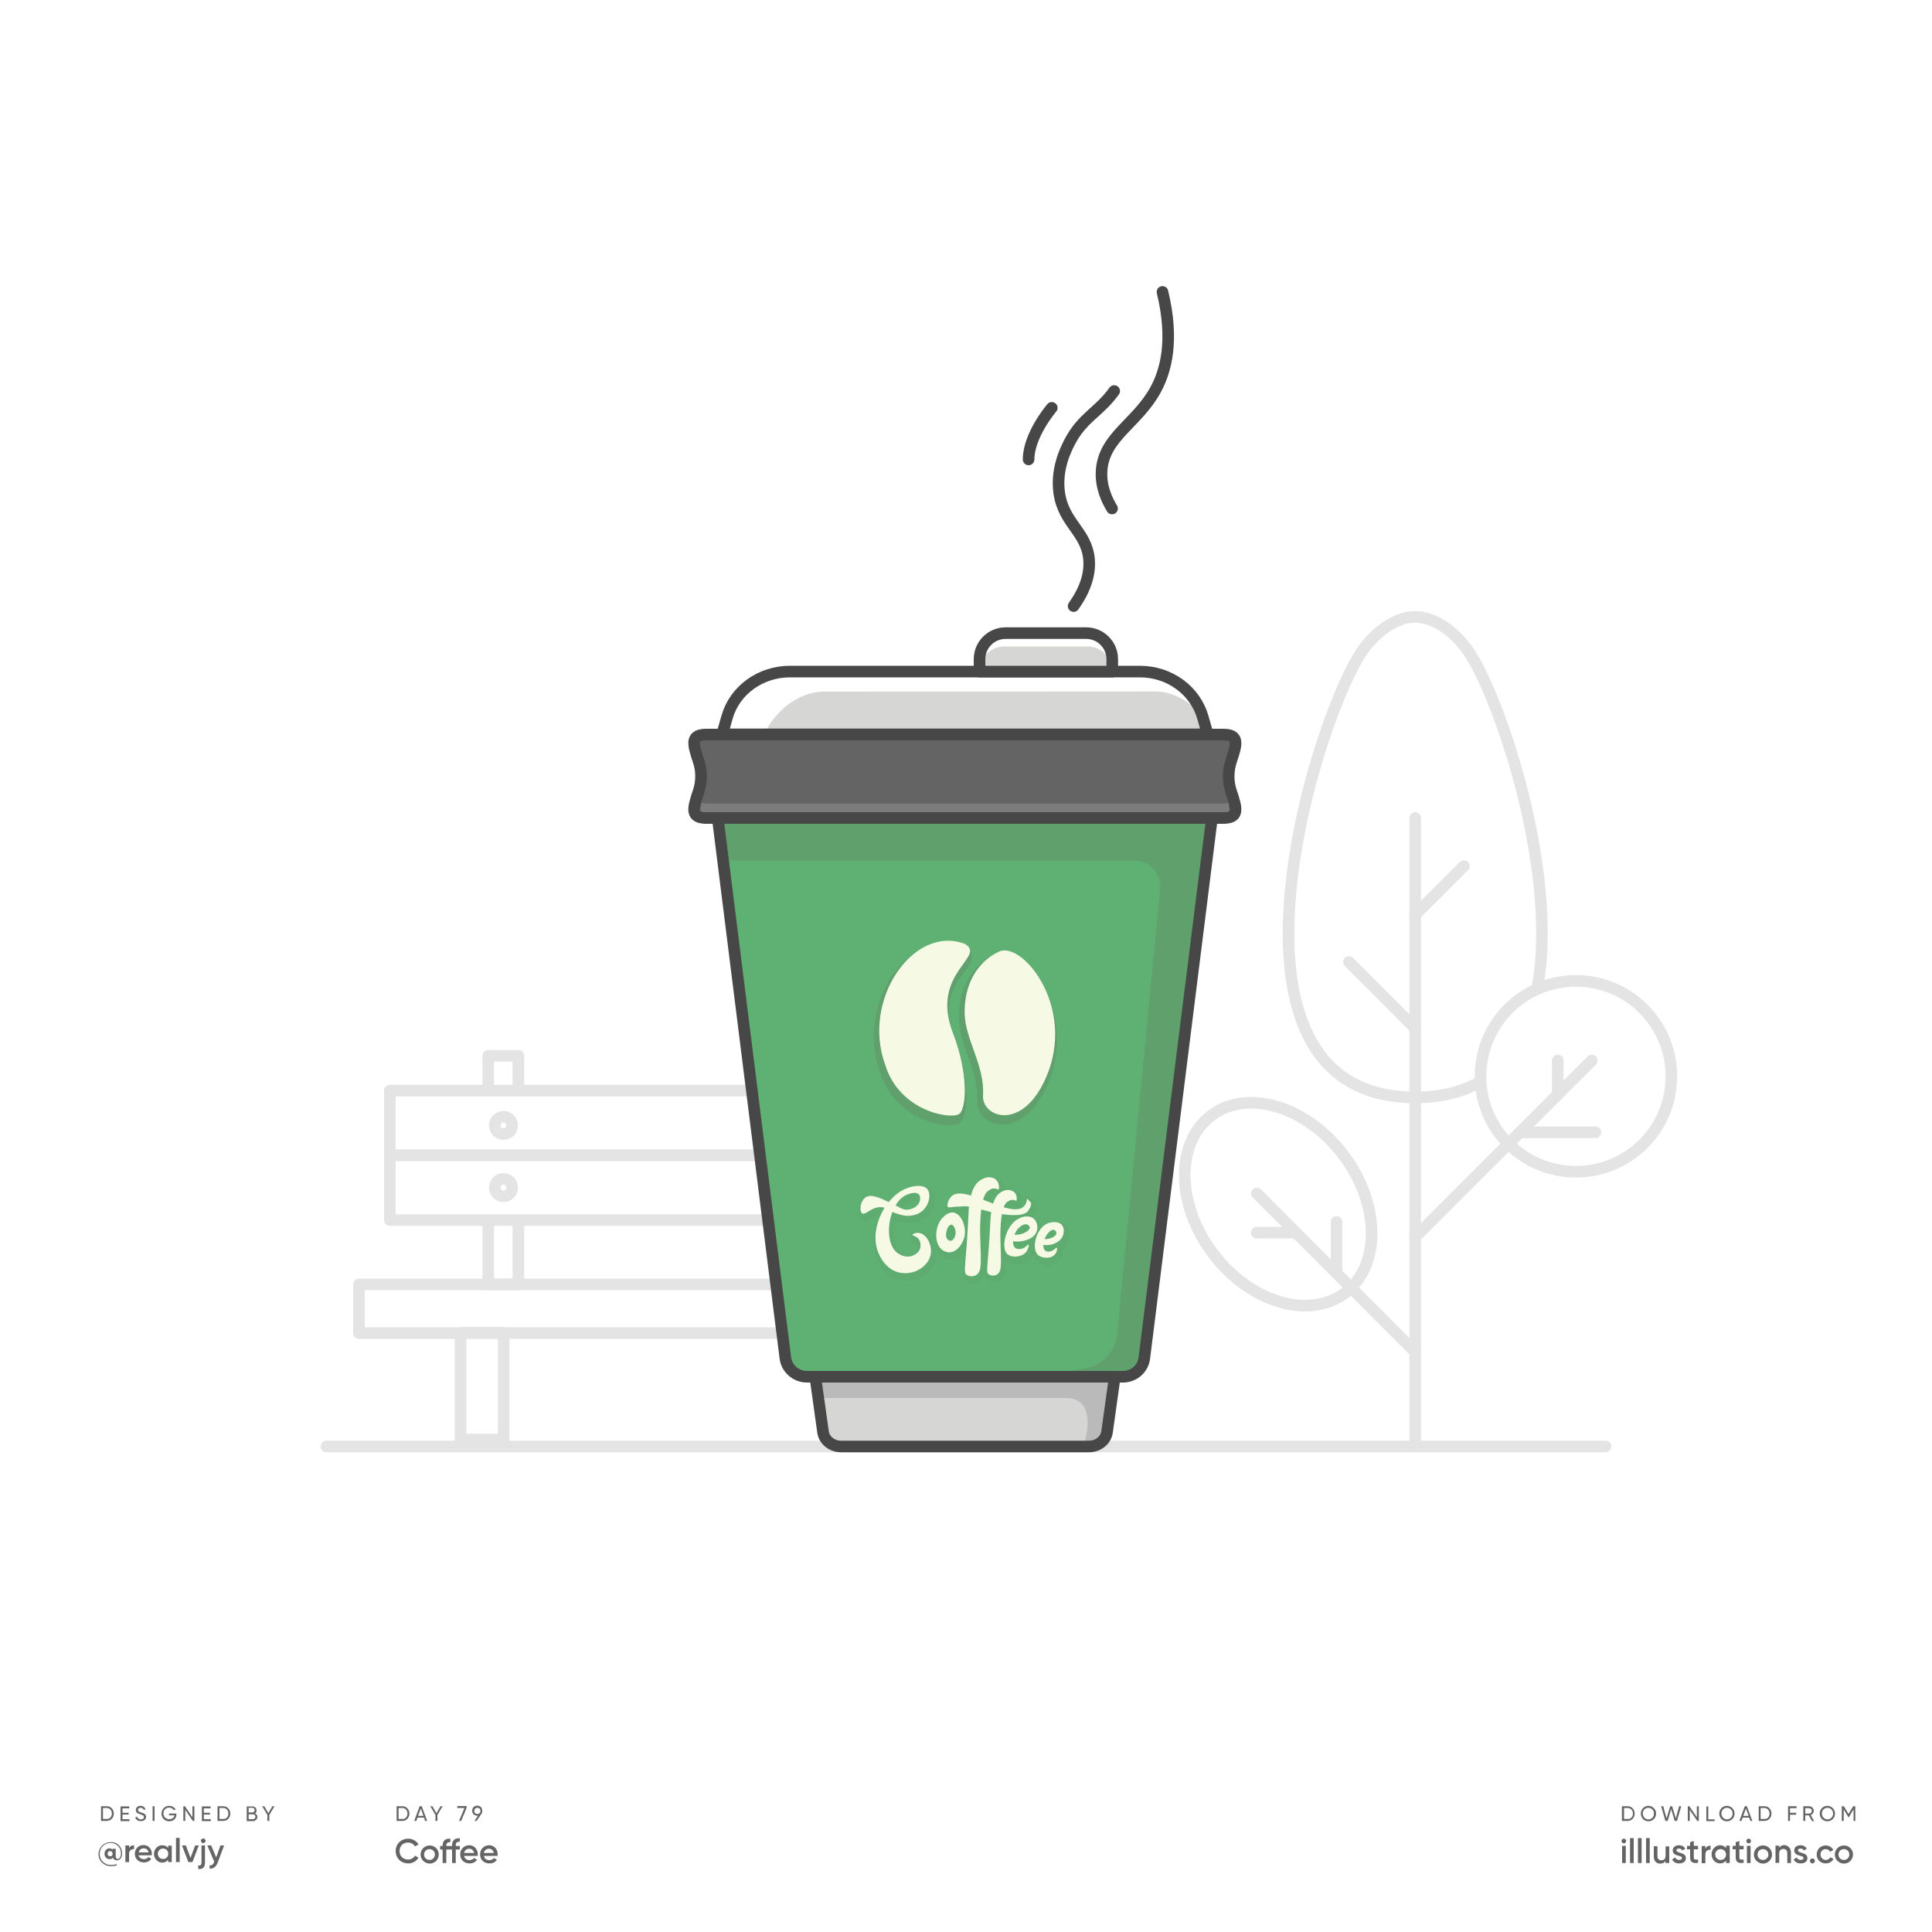
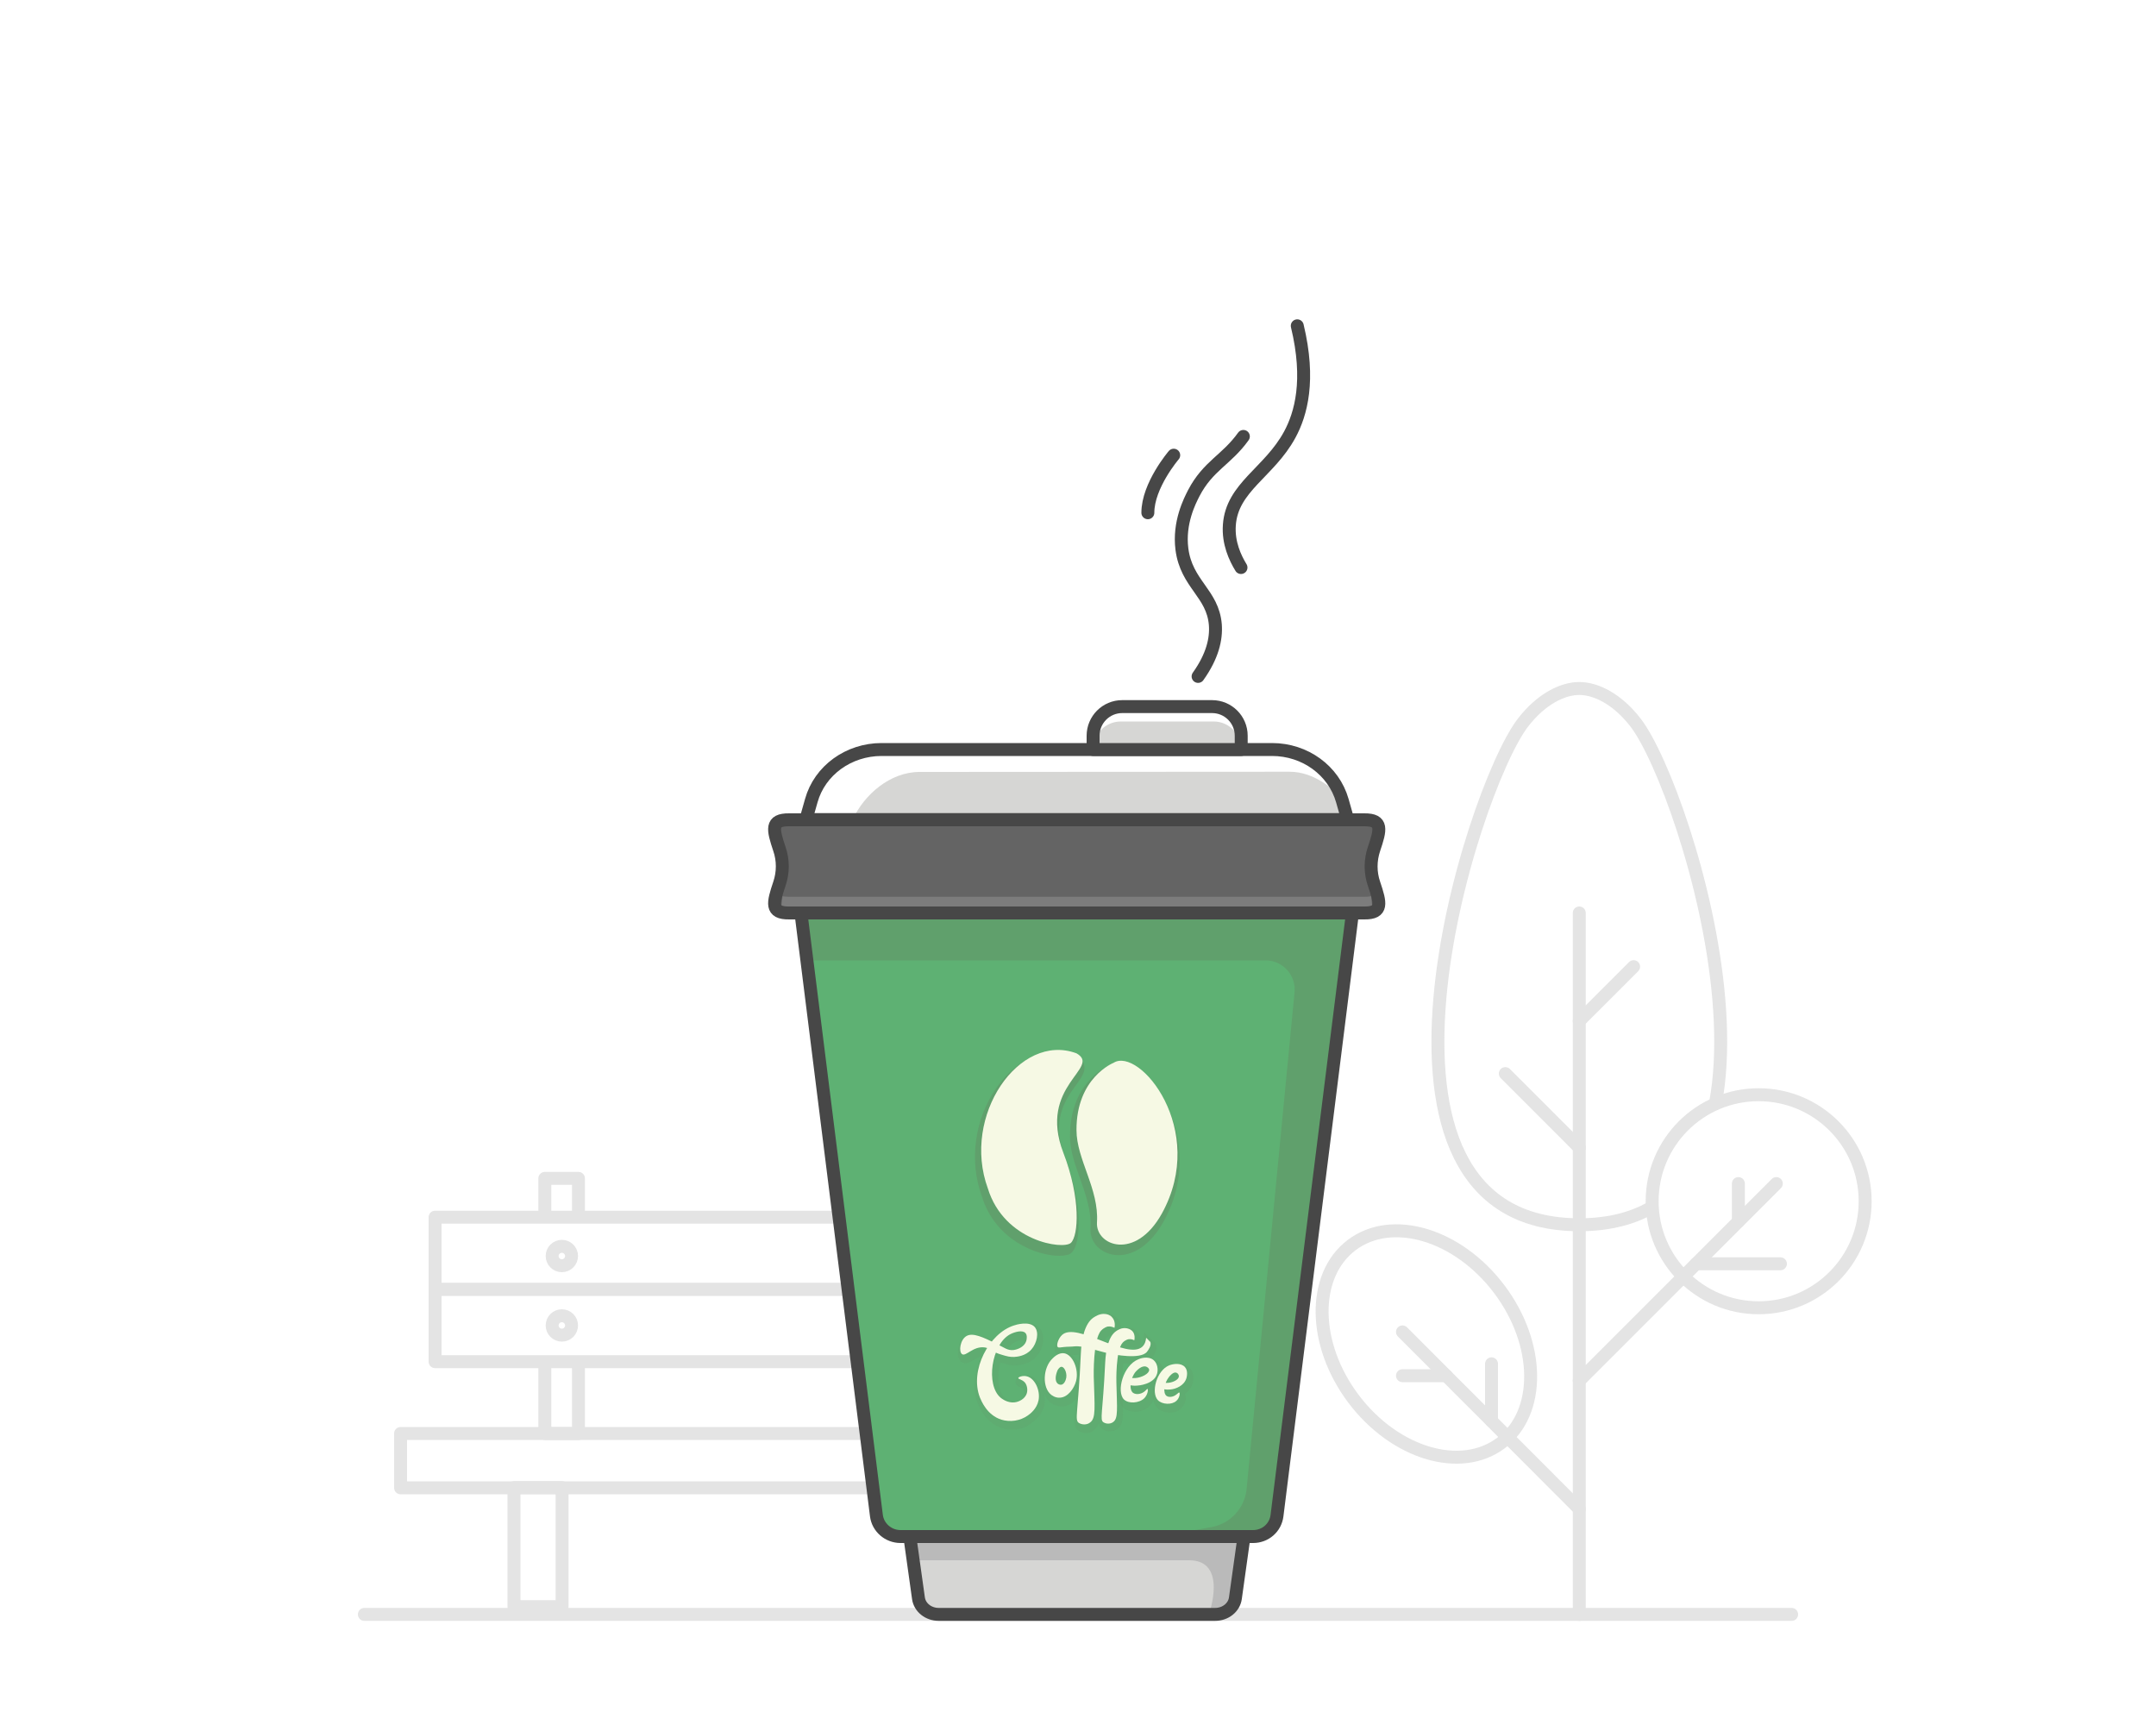
- <svg xmlns="http://www.w3.org/2000/svg" version="1.1" id="Layer_1" width="1000" height="1000" fill="none" x="0px" y="0px" viewBox="0 0 1000 1000" style="enable-background:new 0 0 1000 1000;" xml:space="preserve">
+ <svg xmlns="http://www.w3.org/2000/svg" version="1.1" id="Layer_1" width="1000" height="800" fill="none" x="0px" y="0px" viewBox="0 0 1000 800" style="enable-background:new 0 0 1000 1000;" xml:space="preserve">
  <style type="text/css">
	.st0{fill:#FFFFFF;}
	.st1{fill:#646464;}
	.st2{opacity:0.15;}
	.st3{fill:none;stroke:#474747;stroke-width:6;stroke-linecap:round;stroke-linejoin:round;stroke-miterlimit:10;}
	.st4{fill:#D6D6D4;}
	.st5{fill:#BABABA;}
	.st6{fill:#5EB173;}
	.st7{opacity:0.34;fill:#60A06C;}
	.st8{fill:#60A06C;}
	.st9{fill:#7C7C7C;}
	.st10{fill:#F6F9E4;}
</style>
  <rect id="XMLID_5_" class="st0" width="1000" height="1000" />
  <g>
    <g>
      <g>
        <path class="st1" d="M63.2,959.2c0,2.5-1.2,3.7-2.6,3.7c-1.1,0-1.9-0.5-2.1-1.4c-0.4,0.5-1,0.8-1.8,0.8c-1.5,0-2.6-1.2-2.6-2.8     c0-1.6,1.1-2.8,2.6-2.8c0.7,0,1.2,0.3,1.6,0.7v-0.5h1.6v3.9c0,0.8,0.3,1.4,1,1.4c0.9,0,1.7-0.9,1.7-3c0-3-2.3-5.3-5.4-5.3     c-3.1,0-5.6,2.4-5.6,5.7c0,3.3,2.5,5.7,5.9,5.7c1.1,0,2.1-0.2,2.9-0.4v0.6c-0.8,0.3-1.7,0.4-2.9,0.4c-3.7,0-6.5-2.6-6.5-6.2     c0-3.4,2.7-6.2,6.2-6.2C61.1,953.3,63.2,956.4,63.2,959.2z M58.3,959.5c0-0.8-0.6-1.4-1.3-1.4c-0.8,0-1.3,0.5-1.3,1.4     c0,0.8,0.6,1.3,1.3,1.3C57.8,960.9,58.3,960.3,58.3,959.5z" />
      </g>
      <g>
        <path class="st1" d="M69.4,955.1v2c-1.2-0.1-2.6,0.5-2.6,2.4v4.3h-1.9v-8.6h1.9v1.4C67.3,955.5,68.3,955.1,69.4,955.1z" />
      </g>
      <g>
        <path class="st1" d="M74.6,962.3c1,0,1.8-0.5,2.2-1.1l1.5,0.9c-0.8,1.2-2.1,1.9-3.8,1.9c-2.8,0-4.7-1.9-4.7-4.5     c0-2.5,1.8-4.5,4.5-4.5c2.6,0,4.3,2.1,4.3,4.5c0,0.3,0,0.5-0.1,0.8h-6.8C72.1,961.6,73.2,962.3,74.6,962.3z M76.9,958.8     c-0.3-1.5-1.3-2.1-2.5-2.1c-1.4,0-2.3,0.8-2.6,2.1H76.9z" />
      </g>
      <g>
        <path class="st1" d="M88.9,955.2v8.6h-1.9v-1.2c-0.7,0.9-1.7,1.5-3,1.5c-2.3,0-4.3-2-4.3-4.5c0-2.6,1.9-4.5,4.3-4.5     c1.3,0,2.3,0.5,3,1.4v-1.2H88.9z M87.1,959.5c0-1.6-1.2-2.7-2.7-2.7c-1.5,0-2.7,1.1-2.7,2.7c0,1.6,1.2,2.7,2.7,2.7     C85.9,962.3,87.1,961.1,87.1,959.5z" />
      </g>
      <g>
        <path class="st1" d="M91.1,951.3H93v12.5h-1.9V951.3z" />
      </g>
      <g>
        <path class="st1" d="M102.9,955.2l-3.3,8.6h-2.1l-3.3-8.6h2l2.4,6.5l2.4-6.5H102.9z" />
      </g>
      <g>
        <path class="st1" d="M104.2,955.2h1.9v8.9c0,2.4-1.2,3.5-3.5,3.3v-1.8c1.1,0.1,1.7-0.3,1.7-1.5V955.2z M104,952.8     c0-0.7,0.5-1.2,1.2-1.2c0.7,0,1.2,0.5,1.2,1.2c0,0.6-0.5,1.2-1.2,1.2C104.5,954,104,953.4,104,952.8z" />
      </g>
      <g>
        <path class="st1" d="M116,955.2l-3.3,8.8c-0.8,2.2-2.2,3.3-4.2,3.2v-1.7c1.2,0.1,1.9-0.5,2.3-1.7l0.1-0.2l-3.6-8.4h2l2.6,6.2     l2.2-6.2H116z" />
      </g>
    </g>
    <g>
      <path class="st1" d="M211.9,938.7c0,2.1-1.5,3.8-3.6,3.8h-3v-7.6h3C210.4,934.9,211.9,936.6,211.9,938.7z M210.9,938.7    c0-1.6-1.1-2.9-2.6-2.9h-2v5.7h2C209.8,941.6,210.9,940.3,210.9,938.7z" />
      <path class="st1" d="M219.5,940.8h-3.4l-0.6,1.7h-1.1l2.8-7.6h1.1l2.8,7.6h-1.1L219.5,940.8z M219.2,939.9l-1.4-3.8l-1.4,3.8    H219.2z" />
      <path class="st1" d="M226.4,939.4v3.1h-1v-3.1l-2.7-4.5h1.1l2.1,3.6l2.1-3.6h1.1L226.4,939.4z" />
      <path class="st1" d="M241.5,934.9v0.9l-2.8,6.7h-1.1l2.8-6.7h-3.7v-1H241.5z" />
      <path class="st1" d="M249.2,938.8L249.2,938.8l-2.5,3.7h-1.1l1.8-2.7c-0.1,0-0.2,0-0.4,0c-1.5,0-2.6-1-2.6-2.6    c0-1.5,1.1-2.6,2.6-2.6s2.6,1,2.6,2.6C249.7,937.9,249.5,938.4,249.2,938.8z M247.1,938.9c1,0,1.6-0.6,1.6-1.6s-0.7-1.6-1.6-1.6    s-1.6,0.6-1.6,1.6C245.4,938.3,246.1,938.9,247.1,938.9z" />
    </g>
    <g>
      <path class="st1" d="M58.9,938.7c0,2.1-1.5,3.8-3.6,3.8h-3v-7.6h3C57.4,934.9,58.9,936.6,58.9,938.7z M57.9,938.7    c0-1.6-1.1-2.9-2.6-2.9h-2v5.7h2C56.8,941.6,57.9,940.3,57.9,938.7z" />
      <path class="st1" d="M67,941.6v1h-4.6v-7.6h4.5v1h-3.5v2.3h3.2v0.9h-3.2v2.4H67z" />
      <path class="st1" d="M70,940.8l0.9-0.5c0.3,0.8,0.9,1.4,2,1.4c1.1,0,1.6-0.5,1.6-1.2c0-0.8-0.7-1-1.8-1.4    c-1.2-0.4-2.4-0.8-2.4-2.2c0-1.4,1.1-2.2,2.4-2.2c1.3,0,2.2,0.7,2.6,1.7l-0.8,0.5c-0.3-0.7-0.8-1.2-1.7-1.2    c-0.8,0-1.4,0.4-1.4,1.1c0,0.7,0.5,1,1.6,1.3c1.3,0.4,2.6,0.8,2.6,2.3c0,1.3-1.1,2.2-2.6,2.2C71.5,942.7,70.4,941.9,70,940.8z" />
      <path class="st1" d="M80,934.9v7.6h-1v-7.6H80z" />
      <path class="st1" d="M91.3,939.2c0,1.9-1.4,3.5-3.7,3.5c-2.4,0-4-1.8-4-4c0-2.2,1.7-4,4-4c1.4,0,2.7,0.8,3.3,1.8l-0.9,0.5    c-0.4-0.8-1.4-1.4-2.4-1.4c-1.8,0-3,1.3-3,3c0,1.7,1.2,3,3,3c1.6,0,2.5-0.9,2.7-2h-2.8v-0.9h3.8V939.2z" />
      <path class="st1" d="M100.6,934.9v7.6h-0.8l-3.9-5.7v5.7h-1v-7.6h0.8l3.9,5.7v-5.7H100.6z" />
      <path class="st1" d="M109.1,941.6v1h-4.6v-7.6h4.5v1h-3.5v2.3h3.2v0.9h-3.2v2.4H109.1z" />
      <path class="st1" d="M119.2,938.7c0,2.1-1.5,3.8-3.6,3.8h-3v-7.6h3C117.6,934.9,119.2,936.6,119.2,938.7z M118.2,938.7    c0-1.6-1.1-2.9-2.6-2.9h-2v5.7h2C117.1,941.6,118.2,940.3,118.2,938.7z" />
      <path class="st1" d="M133.2,940.4c0,1.2-1,2.2-2.2,2.2h-3.3v-7.6h3c1.2,0,2.1,0.9,2.1,2.1c0,0.7-0.3,1.2-0.8,1.6    C132.7,938.9,133.2,939.5,133.2,940.4z M128.7,935.8v2.3h2c0.6,0,1.1-0.5,1.1-1.2c0-0.6-0.5-1.2-1.1-1.2H128.7z M132.2,940.3    c0-0.7-0.5-1.2-1.2-1.2h-2.3v2.5h2.3C131.7,941.6,132.2,941,132.2,940.3z" />
      <path class="st1" d="M139.4,939.4v3.1h-1v-3.1l-2.7-4.5h1.1l2.1,3.6l2.1-3.6h1.1L139.4,939.4z" />
    </g>
    <g>
      <path class="st1" d="M204.8,958.1c0-3.6,2.7-6.4,6.5-6.4c2.3,0,4.3,1.2,5.3,3l-1.8,1c-0.7-1.2-2-2-3.6-2c-2.7,0-4.4,1.9-4.4,4.4    s1.8,4.4,4.4,4.4c1.6,0,2.9-0.8,3.6-2l1.8,1c-1,1.8-3,3-5.3,3C207.5,964.5,204.8,961.7,204.8,958.1z" />
      <path class="st1" d="M217.7,959.9c0-2.6,2.1-4.7,4.7-4.7c2.6,0,4.7,2,4.7,4.7c0,2.6-2.1,4.7-4.7,4.7    C219.8,964.5,217.7,962.5,217.7,959.9z M225.1,959.9c0-1.6-1.2-2.8-2.8-2.8s-2.8,1.2-2.8,2.8c0,1.6,1.2,2.8,2.8,2.8    S225.1,961.5,225.1,959.9z" />
      <path class="st1" d="M235.9,955.1v0.4h2.1v1.8h-2.1v7H234v-7h-3v7h-1.9v-7h-1.3v-1.8h1.3v-0.2c0-2.4,1.3-3.8,4-3.6v1.8    c-1.3-0.1-2.1,0.4-2.1,1.8v0.2h3v-0.4c0-2.4,1.3-3.8,4-3.6v1.8C236.6,953.2,235.9,953.7,235.9,955.1z" />
      <path class="st1" d="M243,962.8c1.1,0,1.9-0.5,2.3-1.1l1.6,0.9c-0.8,1.2-2.1,1.9-3.9,1.9c-2.9,0-4.8-2-4.8-4.7    c0-2.6,1.9-4.7,4.7-4.7c2.6,0,4.4,2.1,4.4,4.7c0,0.3,0,0.5-0.1,0.8h-7C240.5,962.1,241.6,962.8,243,962.8z M245.4,959.1    c-0.3-1.5-1.4-2.2-2.5-2.2c-1.4,0-2.4,0.8-2.7,2.2H245.4z" />
      <path class="st1" d="M253.3,962.8c1.1,0,1.9-0.5,2.3-1.1l1.6,0.9c-0.8,1.2-2.1,1.9-3.9,1.9c-2.9,0-4.8-2-4.8-4.7    c0-2.6,1.9-4.7,4.7-4.7c2.6,0,4.4,2.1,4.4,4.7c0,0.3,0,0.5-0.1,0.8h-7C250.7,962.1,251.8,962.8,253.3,962.8z M255.6,959.1    c-0.3-1.5-1.4-2.2-2.5-2.2c-1.4,0-2.4,0.8-2.7,2.2H255.6z" />
    </g>
    <g>
      <g>
        <g>
          <path class="st1" d="M846.1,938.7c0,2.1-1.5,3.8-3.6,3.8h-3v-7.6h3C844.6,934.9,846.1,936.6,846.1,938.7z M845.2,938.7      c0-1.6-1.1-2.9-2.6-2.9h-2v5.7h2C844.1,941.6,845.2,940.3,845.2,938.7z" />
        </g>
        <g>
          <path class="st1" d="M849.3,938.7c0-2.2,1.7-4,3.9-4c2.2,0,4,1.8,4,4c0,2.2-1.7,4-4,4C851,942.7,849.3,940.9,849.3,938.7z       M856.1,938.7c0-1.7-1.3-3-2.9-3c-1.7,0-2.9,1.3-2.9,3c0,1.7,1.3,3,2.9,3C854.9,941.7,856.1,940.4,856.1,938.7z" />
        </g>
        <g>
          <path class="st1" d="M859.8,934.9h1.1l1.7,6.3l1.9-6.3h1l1.9,6.3l1.7-6.3h1.1l-2.2,7.6h-1.2l-1.8-6.1l-1.8,6.1H862L859.8,934.9z      " />
        </g>
        <g>
          <path class="st1" d="M879.3,934.9v7.6h-0.8l-3.9-5.7v5.7h-1v-7.6h0.8l3.9,5.7v-5.7H879.3z" />
        </g>
        <g>
          <path class="st1" d="M887.5,941.6v1h-4.3v-7.6h1v6.7H887.5z" />
        </g>
        <g>
          <path class="st1" d="M889.9,938.7c0-2.2,1.7-4,3.9-4c2.2,0,4,1.8,4,4c0,2.2-1.7,4-4,4C891.6,942.7,889.9,940.9,889.9,938.7z       M896.8,938.7c0-1.7-1.3-3-2.9-3c-1.7,0-2.9,1.3-2.9,3c0,1.7,1.3,3,2.9,3C895.5,941.7,896.8,940.4,896.8,938.7z" />
        </g>
        <g>
          <path class="st1" d="M905.4,940.8H902l-0.6,1.7h-1.1l2.8-7.6h1.1l2.8,7.6H906L905.4,940.8z M905.1,939.9l-1.4-3.8l-1.4,3.8      H905.1z" />
        </g>
        <g>
          <path class="st1" d="M916.9,938.7c0,2.1-1.5,3.8-3.6,3.8h-3v-7.6h3C915.4,934.9,916.9,936.6,916.9,938.7z M915.9,938.7      c0-1.6-1.1-2.9-2.6-2.9h-2v5.7h2C914.9,941.6,915.9,940.3,915.9,938.7z" />
        </g>
        <g>
          <path class="st1" d="M926.5,935.8v2.5h3.2v1h-3.2v3.2h-1v-7.6h4.4v1H926.5z" />
        </g>
        <g>
          <path class="st1" d="M936.2,939.6h-1.8v2.9h-1v-7.6h3c1.3,0,2.4,1.1,2.4,2.4c0,1-0.7,1.9-1.6,2.2l1.8,3.1h-1.1L936.2,939.6z       M934.4,938.7h2c0.8,0,1.4-0.6,1.4-1.4c0-0.8-0.6-1.4-1.4-1.4h-2V938.7z" />
        </g>
        <g>
          <path class="st1" d="M941.9,938.7c0-2.2,1.7-4,3.9-4c2.2,0,4,1.8,4,4c0,2.2-1.7,4-4,4C943.6,942.7,941.9,940.9,941.9,938.7z       M948.8,938.7c0-1.7-1.3-3-2.9-3c-1.7,0-2.9,1.3-2.9,3c0,1.7,1.3,3,2.9,3C947.5,941.7,948.8,940.4,948.8,938.7z" />
        </g>
        <g>
          <path class="st1" d="M960.4,942.5h-1v-6l-2.5,4.2h-0.1l-2.5-4.1v5.9h-1v-7.6h1.1l2.4,4l2.4-4h1.1V942.5z" />
        </g>
      </g>
      <g>
        <g>
          <path class="st1" d="M839.3,952.9c0-0.7,0.5-1.2,1.2-1.2c0.7,0,1.2,0.5,1.2,1.2c0,0.7-0.5,1.2-1.2,1.2      C839.9,954.1,839.3,953.6,839.3,952.9z M839.6,955.4h1.9v8.9h-1.9V955.4z" />
        </g>
        <g>
          <path class="st1" d="M843.7,951.4h1.9v12.9h-1.9V951.4z" />
        </g>
        <g>
          <path class="st1" d="M847.8,951.4h1.9v12.9h-1.9V951.4z" />
        </g>
        <g>
          <path class="st1" d="M852,951.4h1.9v12.9H852V951.4z" />
        </g>
        <g>
          <path class="st1" d="M864,955.4v8.9h-1.9v-1.1c-0.6,0.9-1.5,1.4-2.7,1.4c-2,0-3.4-1.3-3.4-3.6v-5.4h1.9v5.2c0,1.3,0.8,2.1,2,2.1      c1.3,0,2.2-0.7,2.2-2.5v-4.7H864z" />
        </g>
        <g>
          <path class="st1" d="M872.6,961.8c0,1.8-1.5,2.7-3.5,2.7c-1.8,0-3-0.8-3.6-2.1l1.6-1c0.3,0.8,1,1.3,2,1.3c0.8,0,1.5-0.3,1.5-1      c0-1.6-4.8-0.7-4.8-3.9c0-1.7,1.4-2.7,3.2-2.7c1.5,0,2.7,0.7,3.3,1.8l-1.6,0.9c-0.3-0.7-0.9-1-1.7-1c-0.7,0-1.3,0.3-1.3,0.9      C867.9,959.5,872.6,958.5,872.6,961.8z" />
        </g>
        <g>
          <path class="st1" d="M876.7,957.3v4.2c0,1.1,0.7,1.1,2.2,1v1.7c-2.9,0.4-4.1-0.5-4.1-2.8v-4.2h-1.6v-1.8h1.6v-1.9l1.9-0.6v2.5      h2.2v1.8H876.7z" />
        </g>
        <g>
          <path class="st1" d="M885.4,955.3v2.1c-1.3-0.1-2.7,0.5-2.7,2.5v4.5h-1.9v-8.9h1.9v1.5C883.2,955.7,884.2,955.3,885.4,955.3z" />
        </g>
        <g>
          <path class="st1" d="M895.3,955.4v8.9h-1.9V963c-0.7,0.9-1.7,1.5-3.1,1.5c-2.4,0-4.4-2-4.4-4.7c0-2.6,2-4.7,4.4-4.7      c1.4,0,2.4,0.6,3.1,1.5v-1.3H895.3z M893.4,959.9c0-1.6-1.2-2.8-2.8-2.8c-1.6,0-2.8,1.2-2.8,2.8c0,1.6,1.2,2.8,2.8,2.8      C892.2,962.7,893.4,961.5,893.4,959.9z" />
        </g>
        <g>
          <path class="st1" d="M900.3,957.3v4.2c0,1.1,0.7,1.1,2.2,1v1.7c-2.9,0.4-4.1-0.5-4.1-2.8v-4.2h-1.6v-1.8h1.6v-1.9l1.9-0.6v2.5      h2.2v1.8H900.3z" />
        </g>
        <g>
          <path class="st1" d="M903.9,952.9c0-0.7,0.5-1.2,1.2-1.2c0.7,0,1.2,0.5,1.2,1.2c0,0.7-0.5,1.2-1.2,1.2      C904.5,954.1,903.9,953.6,903.9,952.9z M904.2,955.4h1.9v8.9h-1.9V955.4z" />
        </g>
        <g>
          <path class="st1" d="M907.8,959.9c0-2.6,2.1-4.7,4.7-4.7c2.6,0,4.7,2,4.7,4.7c0,2.6-2.1,4.7-4.7,4.7      C909.9,964.5,907.8,962.5,907.8,959.9z M915.3,959.9c0-1.6-1.2-2.8-2.8-2.8c-1.6,0-2.8,1.2-2.8,2.8c0,1.6,1.2,2.8,2.8,2.8      C914.1,962.7,915.3,961.5,915.3,959.9z" />
        </g>
        <g>
          <path class="st1" d="M927,958.9v5.4h-1.9v-5.2c0-1.3-0.8-2.1-2-2.1c-1.3,0-2.2,0.7-2.2,2.5v4.7h-1.9v-8.9h1.9v1.1      c0.6-0.9,1.5-1.4,2.7-1.4C925.5,955.2,927,956.6,927,958.9z" />
        </g>
        <g>
          <path class="st1" d="M935.5,961.8c0,1.8-1.5,2.7-3.5,2.7c-1.8,0-3-0.8-3.6-2.1l1.6-1c0.3,0.8,1,1.3,2,1.3c0.8,0,1.5-0.3,1.5-1      c0-1.6-4.8-0.7-4.8-3.9c0-1.7,1.4-2.7,3.2-2.7c1.5,0,2.7,0.7,3.3,1.8l-1.6,0.9c-0.3-0.7-0.9-1-1.7-1c-0.7,0-1.3,0.3-1.3,0.9      C930.7,959.5,935.5,958.5,935.5,961.8z" />
        </g>
        <g>
          <path class="st1" d="M936.8,963.2c0-0.7,0.6-1.3,1.3-1.3c0.7,0,1.3,0.6,1.3,1.3c0,0.7-0.6,1.3-1.3,1.3      C937.4,964.5,936.8,963.9,936.8,963.2z" />
        </g>
        <g>
          <path class="st1" d="M940.3,959.9c0-2.6,2-4.7,4.7-4.7c1.7,0,3.2,0.9,3.9,2.3l-1.6,1c-0.4-0.8-1.3-1.4-2.3-1.4      c-1.6,0-2.7,1.2-2.7,2.8c0,1.6,1.2,2.8,2.7,2.8c1.1,0,1.9-0.5,2.4-1.4l1.6,0.9c-0.7,1.4-2.2,2.3-4,2.3      C942.3,964.5,940.3,962.5,940.3,959.9z" />
        </g>
        <g>
          <path class="st1" d="M949.7,959.9c0-2.6,2.1-4.7,4.7-4.7c2.6,0,4.7,2,4.7,4.7c0,2.6-2.1,4.7-4.7,4.7      C951.8,964.5,949.7,962.5,949.7,959.9z M957.2,959.9c0-1.6-1.2-2.8-2.8-2.8s-2.8,1.2-2.8,2.8c0,1.6,1.2,2.8,2.8,2.8      S957.2,961.5,957.2,959.9z" />
        </g>
      </g>
    </g>
  </g>
  <g id="XMLID_11_" class="st2">
    <line id="XMLID_73_" class="st3" x1="169" y1="748.7" x2="831" y2="748.7" />
    <g id="XMLID_10_">
      <line id="XMLID_3_" class="st3" x1="732.5" y1="748.7" x2="732.5" y2="423.4" />
      <path id="XMLID_2_" class="st3" d="M758.6,335.1C782.9,366.6,846,568,732.5,568s-50.3-201.4-26.1-232.9    c8.5-11,18.4-15.8,26.1-15.8S750.1,324.1,758.6,335.1z" />
      <line id="XMLID_7_" class="st3" x1="732.5" y1="473.5" x2="757.7" y2="448.3" />
      <line id="XMLID_8_" class="st3" x1="732.5" y1="532.2" x2="698.2" y2="497.9" />
      <circle id="XMLID_12_" class="st0" cx="815.7" cy="557.1" r="49.4" />
      <circle id="XMLID_4_" class="st3" cx="815.7" cy="557.1" r="49.4" />
      <line id="XMLID_9_" class="st3" x1="732.5" y1="640.3" x2="823.9" y2="548.9" />
      <line id="XMLID_14_" class="st3" x1="825.8" y1="586.1" x2="786.7" y2="586.1" />
      <line id="XMLID_15_" class="st3" x1="806.3" y1="566.5" x2="806.3" y2="548.9" />
      <line id="XMLID_16_" class="st3" x1="732.5" y1="699.8" x2="650.5" y2="617.7" />
      <ellipse id="XMLID_13_" transform="matrix(0.7983 -0.6022 0.6022 0.7983 -241.9206 524.1381)" class="st3" cx="661.6" cy="623.3" rx="42.3" ry="57.5" />
      <line id="XMLID_79_" class="st3" x1="691.8" y1="659" x2="691.8" y2="632.5" />
      <line id="XMLID_80_" class="st3" x1="650.5" y1="638" x2="670.8" y2="638" />
      <rect id="XMLID_86_" x="238.4" y="689.9" class="st3" width="22.3" height="55.2" />
      <rect id="XMLID_85_" x="469" y="689.9" class="st3" width="22.3" height="55.2" />
      <rect id="XMLID_84_" x="252.7" y="546.5" class="st3" width="15.6" height="118.3" />
      <rect id="XMLID_83_" x="461.3" y="546.5" class="st3" width="15.6" height="118.3" />
      <rect id="XMLID_89_" x="201.8" y="564.5" class="st0" width="312.3" height="33.5" />
      <rect id="XMLID_82_" x="201.8" y="564.5" class="st3" width="312.3" height="33.5" />
      <rect id="XMLID_88_" x="201.8" y="598" class="st0" width="312.3" height="33.5" />
      <rect id="XMLID_81_" x="201.8" y="598" class="st3" width="312.3" height="33.5" />
      <circle id="XMLID_77_" class="st3" cx="469.1" cy="582.5" r="4.5" />
      <circle id="XMLID_91_" class="st3" cx="469.1" cy="614.7" r="4.5" />
      <circle id="XMLID_93_" class="st3" cx="260.6" cy="582.5" r="4.5" />
      <circle id="XMLID_92_" class="st3" cx="260.6" cy="614.7" r="4.5" />
      <rect id="XMLID_87_" x="185.8" y="664.8" class="st3" width="353.5" height="25.2" />
    </g>
  </g>
  <g>
    <path id="XMLID_104_" class="st4" d="M422,712.6l4,28.6c0.6,4.3,4.6,7.5,9.4,7.5h128.2c4.8,0,8.8-3.2,9.4-7.5l4-28.6H422z" />
    <path id="XMLID_74_" class="st5" d="M560.7,748.7l9.3-2.4l6.8-33.7H422l1.5,11h127.8c0.1,0,0.1,0,0.2,0   C569.8,723.6,560.7,748.7,560.7,748.7z" />
    <path id="XMLID_103_" class="st6" d="M592.3,702.9l35-279.5H371.5l35,279.5c0.7,5.5,5.5,9.7,11.2,9.7h163.5   C586.9,712.6,591.6,708.5,592.3,702.9z" />
    <g id="XMLID_30_">
      <path id="XMLID_134_" class="st7" d="M492.3,652.2c-2.5,0-4.4-1.3-5.1-1.8c-2.2-1.8-3.5-4.8-3.6-8.4c-0.2-4.4,1.4-8.7,4.2-11.4    c0.8-0.7,3.1-3,6.1-3c0.3,0,0.6,0,0.9,0.1c2,0.3,3.8,1.6,5.2,3.8c2.2,3.3,2.9,7.8,2,11.6c-1.1,4.4-4.8,9.1-9.5,9.2L492.3,652.2z     M493.3,638.4c-0.9,2.1-0.7,3.4-0.4,3.7c0,0,0.1,0,0.1,0.1c0.1-0.1,0.3-0.4,0.5-0.9C493.8,640.3,493.6,639.2,493.3,638.4z" />
      <path id="XMLID_19_" class="st7" d="M503.9,664.6c-1.3,0-2.6-0.4-3.6-1.1c-2.2-1.5-2.1-3.5-1.5-10.8c0.4-4.6,1-11.7,1.5-22.7    c0-0.6,0.1-1.1,0.1-1.7c-0.1,0-0.1,0-0.2,0c-0.2,0-0.5,0-0.7,0c-0.8,0.1-1.6,0.1-2.4,0.1c-0.9,0-1.7,0.1-2.5,0.2    c-0.3,0-0.6,0.1-0.9,0.1c-0.6,0.1-1.1,0.1-1.5,0.1c-0.9,0-1.6-0.3-2.2-0.9c-2.1-2.1,0.2-6.6,1.9-8.3c1.4-1.3,3.3-2,5.6-2    c1.3,0,2.8,0.2,4.6,0.6c1.1-3.2,2.7-5.5,4.7-6.9c0.8-0.6,3-2.1,5.9-2.1c0.4,0,0.8,0,1.2,0.1c0.6,0.1,2.5,0.4,4.1,1.9    c1.5,1.5,1.9,3.5,1.9,4.9c0.8-0.3,1.6-0.5,2.6-0.5c0.4,0,0.7,0,1.1,0.1c0.6,0.1,2.3,0.3,3.7,1.8c2.3,2.3,1.7,5.6,1.6,6.2l-0.4,1.7    c0.3-0.1,0.6-0.3,0.8-0.5c0.6-0.6,1-1.5,1.1-2.8l0.3-4.1l5.1,4.8l0.2,0.3c0.9,1.8,0.3,4.1-1.8,6.7c-1.5,1.9-4.4,2.8-8.8,2.8    c-1.3,0-2.8-0.1-4.4-0.3c-0.6,4.9-0.5,10.3-0.5,10.3c0.1,2,0.1,3.9,0.2,5.5c0.3,8.9,0.4,12.5-2.4,14.6c-1,0.7-2.3,1.1-3.6,1.1    c0,0,0,0,0,0c-1.2,0-2.3-0.3-3.3-1c-1-0.7-1.5-1.4-1.7-2.8c-0.4,1.2-1.1,2.1-2.1,2.9C506.8,664.1,505.4,664.6,503.9,664.6z     M510.7,630.5c-0.4,5-0.3,9.8-0.3,9.8c0.1,2.3,0.1,4.4,0.2,6.3c0,0.8,0.1,1.5,0.1,2.2c0.3-3.7,0.6-8.5,0.9-14.9    c0-1.1,0.1-2.1,0.2-3.1C511.4,630.7,511.1,630.6,510.7,630.5z M523.6,625.6c1.2,0.2,2.2,0.4,3,0.4c0.3,0,0.6,0,0.9-0.1l-1.3-0.7    c-0.4-0.2-0.8-0.3-1.1-0.3c-0.1,0-0.2,0-0.3,0C524.7,624.9,524.1,625.1,523.6,625.6z M513.8,622.3c0.5-1.2,1.2-2.3,1.9-3.1    c-0.1,0-0.1,0-0.2,0c-0.1,0-0.3,0-0.4,0c0,0-1,0.2-2,1.3c-0.2,0.2-0.5,0.6-0.8,1.3C512.5,621.8,513.5,622.2,513.8,622.3z" />
      <path id="XMLID_26_" class="st7" d="M526.5,654.7c-2.3,0-4.3-0.7-5.6-2c-1.9-1.9-2.6-5.4-1.7-9.4c0.9-4.4,3.8-10.3,9.1-12.5    c0.5-0.2,2.3-0.9,4.4-0.9c1.9,0,3.5,0.6,4.8,1.6c2.5,2.1,2.9,5.7,2.2,8.2c-0.7,2.6-2.6,4.3-4.8,5.4c0.2,0.3,0.5,0.7,0.5,1.4    c0.2,1.5-0.6,3.9-2.3,5.6C531.6,653.7,529.1,654.7,526.5,654.7z M531.6,637.8c-0.3,0.1-0.6,0.3-1,0.6    C531,638.2,531.3,638,531.6,637.8z" />
      <path id="XMLID_24_" class="st7" d="M542.6,655.1c-2.3,0-4.6-0.8-5.9-2.3c-1.9-2-2.5-5.2-1.8-9c1-4.8,4-8.9,7.6-10.4    c1.3-0.5,2.8-0.8,4.2-0.8c2.3,0,4.1,0.7,5.3,2.1c2.2,2.5,1.4,6,1.1,7c-0.6,2.1-2,3.7-3.7,4.8c0.3,0.3,0.6,0.8,0.6,1.5    c0.1,1.4-0.6,3.7-2.2,5.1C546.6,654.4,544.7,655.1,542.6,655.1z" />
      <path id="XMLID_21_" class="st7" d="M469.4,663c-1.6,0-3.1-0.2-4.6-0.7c-5-1.5-9-5.6-11.3-11.5c-2.5-6.4-1.7-14.5,1.9-21.8    c-1.5,0.3-2.8,1.1-4,1.8c-1.3,0.8-2.4,1.4-3.6,1.4c-0.7,0-1.3-0.2-1.9-0.6c-1.1-0.9-1.7-2.5-1.6-4.5c0.1-2.4,1.2-5.7,3.9-7.2    c1-0.6,2.2-0.9,3.5-0.9c2.6,0,5.6,1.2,8.7,2.6c3-3.4,6.5-5.7,10.1-6.9c2-0.6,4-1,5.7-1c2.6,0,4.7,0.8,6,2.3    c3,3.4,1.6,9.5-1.5,13.1c-1.5,1.7-4.3,3.8-9.3,4.1c-0.3,0-0.5,0-0.8,0c-1.9,0-3.5-0.4-5.3-1c-0.5-0.1-0.9-0.3-1.3-0.4    c-1.9,6.7-1,13.9,2.2,16.6c1,0.8,2.7,1.7,4.5,1.7c0.4,0,0.8,0,1.1-0.1c0.1,0,2.8-0.7,3.3-2.8c0.3-1,0.1-2.3-0.5-3    c-0.4-0.5-1-0.7-1.6-1c-0.6-0.2-2.2-0.9-2-2.6c0.2-1.9,2.6-2.8,4.7-2.8c0.6,0,1.2,0.1,1.8,0.2c4.6,1.2,8,7.7,6.9,13.4    c-0.9,4.8-4.5,7.4-5.7,8.3C476.1,662,472.8,663,469.4,663L469.4,663z M467.5,625.2c1.2,0.6,2,0.9,2.8,0.9c0.2,0,0.4,0,0.6,0    c1.7-0.2,3.7-1.2,4.2-2.8c0.3-0.8,0.2-1.6,0-1.7c0,0-0.3-0.2-0.8-0.2c-1.2,0-2.7,0.5-3.7,1.1l-0.1,0.1    C469.4,623.2,468.4,624.1,467.5,625.2z" />
    </g>
    <path id="XMLID_72_" class="st8" d="M371.5,423.4l2.7,22H587c8.1,0,14.4,7.1,13.4,15.2l-22.2,230c-0.9,8.8-7.5,16-16.2,17.6   l-25,4.5l35.6,0l0,0h8.5c5.7,0,10.5-4.1,11.2-9.7l35-279.5H371.5z" />
    <path id="XMLID_63_" class="st3" d="M422,712.6l4,28.6c0.6,4.3,4.6,7.5,9.4,7.5h128.2c4.8,0,8.8-3.2,9.4-7.5l4-28.6H422z" />
    <path id="XMLID_59_" class="st3" d="M592.3,702.9l35-279.5H371.5l35,279.5c0.7,5.5,5.5,9.7,11.2,9.7h163.5   C586.9,712.6,591.6,708.5,592.3,702.9z" />
    <path id="XMLID_108_" class="st1" d="M632.8,423.4c-88.9,0-177.9,0-266.8,0c-8.7,0.1-7.5-4.6-4.5-13.5c1.8-5.3,1.8-11,0-16.2   c-3-9-4.2-13.6,4.5-13.5c88.9,0,177.9,0,266.8,0c8.7-0.1,7.5,4.6,4.5,13.5c-1.8,5.3-1.8,11,0,16.2   C640.3,418.8,641.5,423.5,632.8,423.4z" />
    <g>
      <path class="st9" d="M637.3,393.6c1.9-5.8,3.1-9.8,1.4-11.9c-0.4,1.3-0.9,2.8-1.4,4.4c-1.3,3.8-1.6,7.9-1.1,11.9    C636.5,396.5,636.8,395.1,637.3,393.6z" />
      <path class="st9" d="M362.6,398c0.6-4,0.3-8-1.1-11.9c-0.5-1.6-1-3-1.4-4.4c-1.7,2.1-0.6,6.1,1.4,11.9    C362,395.1,362.4,396.5,362.6,398z" />
      <path class="st9" d="M638.7,414.2c-1,1.1-2.8,1.7-5.9,1.7c-88.9,0-177.9,0-266.8,0c-3.1,0-4.9-0.5-5.9-1.7    c-1.7,6.1-1.3,9.2,5.9,9.2c88.9,0,177.9,0,266.8,0C640,423.5,640.4,420.3,638.7,414.2z" />
    </g>
    <g id="XMLID_68_">
      <path id="XMLID_69_" class="st1" d="M637.3,409.9c-0.2-0.5-0.3-1-0.4-1.5c-1.3,4.7-1.2,9.7,0.3,14.4    C640.9,421.3,639.6,416.9,637.3,409.9z" />
      <path id="XMLID_70_" class="st1" d="M362.9,403.5c1-0.4,4.9-10.1,10.9-10.1c88.9,0,164.6,0,253.5,0c7.2,0,8.5,14.6,9.6,15    c0-0.1,0.4-14.7,0.4-14.8c3-9,4.2-13.6-4.5-13.5c-88.8,0-177.7,0-266.5,0c-9-0.2-7.8,4.5-4.8,13.5    C361.6,393.8,362.8,403.4,362.9,403.5z" />
      <path id="XMLID_71_" class="st1" d="M361.7,422.8c1.5-4.7,1.6-9.7,0.3-14.4c-0.1,0.5-0.3,1-0.4,1.5    C359.2,416.9,357.9,421.3,361.7,422.8z" />
    </g>
    <path id="XMLID_44_" class="st3" d="M632.8,423.4c-88.9,0-177.9,0-266.8,0c-8.7,0.1-7.5-4.6-4.5-13.5c1.8-5.3,1.8-11,0-16.2   c-3-9-4.2-13.6,4.5-13.5c88.9,0,177.9,0,266.8,0c8.7-0.1,7.5,4.6,4.5,13.5c-1.8,5.3-1.8,11,0,16.2   C640.3,418.8,641.5,423.5,632.8,423.4z" />
    <path id="XMLID_106_" class="st4" d="M625.1,380.1H373.8l2.5-8.8c3.9-14,17.3-23.7,32.6-23.7H590c15.3,0,28.6,9.7,32.6,23.7   L625.1,380.1z" />
    <path id="XMLID_66_" class="st4" d="M625.1,380.1H373.8l2.5-8.8c3.9-14,17.3-23.7,32.6-23.7H590c15.3,0,28.6,9.7,32.6,23.7   L625.1,380.1z" />
    <path id="XMLID_76_" class="st0" d="M426.5,358l171.5-0.1c12.4,0,20,8.9,23.5,10c-6.1-9.1-19.6-20.3-31.4-20.3H408.8   c-15.3,0-28.6,9.7-32.6,23.7l-2.5,8.8h21.8C400.8,368.5,412.9,358,426.5,358z" />
    <path id="XMLID_43_" class="st3" d="M625.1,380.1H373.8l2.5-8.8c3.9-14,17.3-23.7,32.6-23.7H590c15.3,0,28.6,9.7,32.6,23.7   L625.1,380.1z" />
    <path id="XMLID_107_" class="st4" d="M575.6,347.6H507v-6.4c0-7.4,6-13.5,13.5-13.5h41.7c7.4,0,13.5,6,13.5,13.5V347.6z" />
    <path id="XMLID_67_" class="st4" d="M575.6,347.6H507v-6.4c0-7.4,6-13.5,13.5-13.5h41.7c7.4,0,13.5,6,13.5,13.5V347.6z" />
    <path id="XMLID_78_" class="st0" d="M507.1,347.4c0-7.1,5.7-12.8,12.8-12.8h43c6.5,0,11.9,4.9,12.7,11.2v-5.2   c0-7.1-5.7-12.8-12.8-12.8h-43c-7.1,0-12.8,5.7-12.8,12.8v7h0.1V347.4z" />
    <path id="XMLID_32_" class="st8" d="M491.3,582.4c-10.6,0-29.8-7.5-35.9-27.6c-6-16.4-3.4-35.7,6.7-50.2   c7.4-10.6,17.5-16.6,27.7-16.6c3.1,0,6.2,0.6,9.2,1.7l0.1,0.1l0.1,0.1c2.1,1.2,3.3,2.6,3.7,4.3c0.6,2.9-1.3,5.6-3.8,9   c-5,6.9-11.8,16.3-5.1,33.8c7.8,20.2,7.8,39.4,3,44C496,581.9,494,582.4,491.3,582.4z" />
    <path id="XMLID_42_" class="st3" d="M575.6,347.6H507v-6.4c0-7.4,6-13.5,13.5-13.5h41.7c7.4,0,13.5,6,13.5,13.5V347.6z" />
    <path id="XMLID_31_" class="st8" d="M518.8,582.1c-3.9,0-7.5-1.5-10-4.1c-2.1-2.3-3.2-5.2-3-8.3c0.5-8-2.2-15.6-4.8-23   c-2.4-6.7-4.7-13.1-4.7-19.7c-0.1-24.4,16.3-32.1,18.3-32.9c1.3-0.8,2.8-1.2,4.4-1.2c6.5,0,14.5,6.4,20.3,16.3   c3.9,6.6,15.4,30.3,0.3,57.5C534.1,576.5,526.6,582.1,518.8,582.1L518.8,582.1z" />
    <path id="XMLID_33_" class="st10" d="M499.3,488.5c11.8,6.7-18.1,14.9-6.1,46.1c8.2,21.3,7,38.5,3.5,41.8s-30.9-0.6-38.5-25.2   C445.8,517.4,472.8,478.6,499.3,488.5z" />
    <path id="XMLID_27_" class="st10" d="M516.5,492.9c0,0-17.3,6.8-17.2,31.2c0,13.6,10.5,27.3,9.5,42.8c-0.7,10.8,17.8,18,30.1-4.1   C560.4,523.8,528.4,485.3,516.5,492.9z" />
    <g id="XMLID_102_">
      <path id="XMLID_39_" class="st10" d="M488.2,630c-4.6,4.4-4.8,13.5-0.7,16.8c0.3,0.2,1.8,1.5,4,1.4c3.8-0.1,6.7-4.3,7.6-7.7    c1.4-5.4-1.5-12.2-5.5-12.9C491.1,627.2,488.9,629.3,488.2,630z M494.3,639.9c-0.1,0.3-0.7,2.1-2.1,2.3c-0.9,0.1-1.6-0.5-1.7-0.6    c-1.2-1.1-1.1-3.6,0.1-6.3c0.8-1.2,1.4-1.5,1.8-1.4C493.8,633.9,495.3,637.3,494.3,639.9z" />
      <path id="XMLID_38_" class="st10" d="M500.4,659.9c-2.1-1.4-0.3-4.6,0.9-31.8c0.3-7.5,1.9-14.3,5.8-17c0.8-0.5,3-2.1,5.7-1.7    c0.6,0.1,1.9,0.3,2.9,1.4c1.9,1.9,1.3,4.8,1.2,5c-0.6-0.3-1.7-0.8-3.1-0.6c0,0-1.6,0.3-3.1,1.9c-3.8,4.1-3.4,21.3-3.4,21.3    c0.4,14.3,1.1,19.3-1.7,21.3C504.3,660.8,502,660.9,500.4,659.9z" />
      <path id="XMLID_37_" class="st10" d="M511.8,659.6c-1.8-1.2-0.3-4,0.8-27.5c0.3-6.5,1.7-12.4,5-14.7c0.7-0.5,2.6-1.8,4.9-1.4    c0.5,0.1,1.6,0.3,2.6,1.2c1.6,1.6,1.1,4.1,1,4.4c-0.5-0.3-1.5-0.7-2.7-0.5c0,0-1.4,0.2-2.7,1.6c-3.3,3.6-2.9,18.4-2.9,18.4    c0.3,12.4,0.9,16.7-1.5,18.4C515.1,660.4,513.2,660.5,511.8,659.6z" />
      <path id="XMLID_36_" class="st10" d="M528.6,646.4c-0.9,0.2-2.1,0.2-3-0.4c-2.1-1.5-1.4-6.8,1.2-9.9c0.4-0.4,2.7-3,4.8-2.3    c0.6,0.2,1.4,0.8,1.4,1.5c0.1,1.7-3.4,3.6-6.5,3.8c-1.7,0.1-3.1-0.3-3.9-0.6c-0.9,1.3-0.8,2.1-0.7,2.4c0.6,1.9,4.9,1.8,5.5,1.7    c0.4,0,7.9-0.5,9.3-5.6c0.5-1.9,0.2-4.6-1.6-6.2c-2.6-2.2-6.6-0.7-7.1-0.4c-7.1,2.8-10.3,15-6.7,18.6c2.1,2.1,7,1.8,9.4-0.5    c1.6-1.6,2-4.1,1.5-4.4C531.9,644.1,530.9,645.9,528.6,646.4z" />
      <path id="XMLID_35_" class="st10" d="M543.7,647.7c-0.8,0.2-1.9,0.2-2.6-0.3c-1.9-1.4-1.1-6.1,1.1-8.8c0.3-0.4,2-2.5,3.4-2    c0.7,0.2,1.2,1,1.2,1.7c-0.1,1.6-2.8,2.8-4.8,3c-1.5,0.2-2.8-0.2-3.5-0.5c-0.8,1.1-0.7,1.9-0.6,2.1c0.5,1.5,3.4,1.7,4.9,1.5    c2.6-0.2,6.5-1.8,7.5-5.3c0.1-0.4,0.9-3.3-0.7-5.1c-1.8-2-5.2-1.6-7.3-0.8c-5.9,2.4-8.6,12.7-5.2,16.2c2,2,6.4,2.2,8.5,0.3    c1.5-1.3,1.8-3.6,1.4-3.9C546.6,645.6,545.7,647.2,543.7,647.7z" />
      <path id="XMLID_34_" class="st10" d="M531.6,620.4c-0.1,1.3-0.5,2.9-1.7,4.1c-6.9,6.6-30.7-11.9-37.4-5.3    c-1.5,1.4-2.7,4.6-1.9,5.5c0.4,0.4,1.1,0.2,2.9,0c1.6-0.2,3.3-0.1,4.9-0.3c4-0.4,10.1,2,16.4,3.4c1.6,0.3,14.2,2.9,17.2-0.9    c0.4-0.5,2.3-3,1.5-4.6l0,0C532.8,621.6,532.2,621,531.6,620.4z" />
      <path id="XMLID_25_" class="st10" d="M461.6,622.9c4.3,2.1,5.7,3.5,8.5,3.2c2.2-0.3,5.1-1.6,5.9-4.2c0.3-1,0.5-2.8-0.4-3.7    c-1.4-1.5-4.9-0.5-6.9,0.5c0,0-0.1,0.1-0.2,0.1c-8.7,4.7-11.4,23.5-4.4,29.4c1.8,1.5,4.6,2.7,7.4,2c0.4-0.1,3.9-1,4.8-4.2    c0.4-1.6,0.1-3.5-0.9-4.8c-1.3-1.5-3.2-1.6-3.1-2.1c0-0.5,2.1-1.3,4-0.8c3.6,0.9,6.3,6.4,5.4,11.1c-0.8,4-3.9,6.3-4.9,7    c-3.6,2.6-8.3,3.2-12.3,2c-6.8-2.1-9.4-8.9-10-10.3c-4.9-12.6,4.3-29.8,15.8-33.4c0.8-0.3,7-2.2,9.6,0.7c2.2,2.5,1,7.6-1.5,10.4    c-2.8,3.2-6.8,3.4-7.9,3.5c-2,0.1-3.5-0.3-5.5-0.9c-5.1-1.4-5.4-3-8.2-3.5c-5.4-0.8-8.8,4.4-10.6,3.1c-1.6-1.2-0.9-6.7,2.1-8.4    C451.2,617.9,456,620.2,461.6,622.9z" />
    </g>
    <path id="XMLID_125_" class="st3" d="M576.7,202.4c-7.8,10.9-16.4,13.6-23,26.3c-1.8,3.5-7.1,13.7-5.5,26   c2.1,16.2,14.3,20.4,15.5,35c0.5,6.6-1.3,14.6-8,24" />
    <path id="XMLID_62_" class="st3" d="M601.7,151.1c6.1,25.3,1.7,40.9-3.5,50.5c-9.5,17.5-26.8,24.3-28,41.9   c-0.6,8.3,2.7,15.3,5.4,19.7" />
    <path id="XMLID_6_" class="st3" d="M544.4,211.1c0,0-12,14-12,26.7" />
  </g>
</svg>
